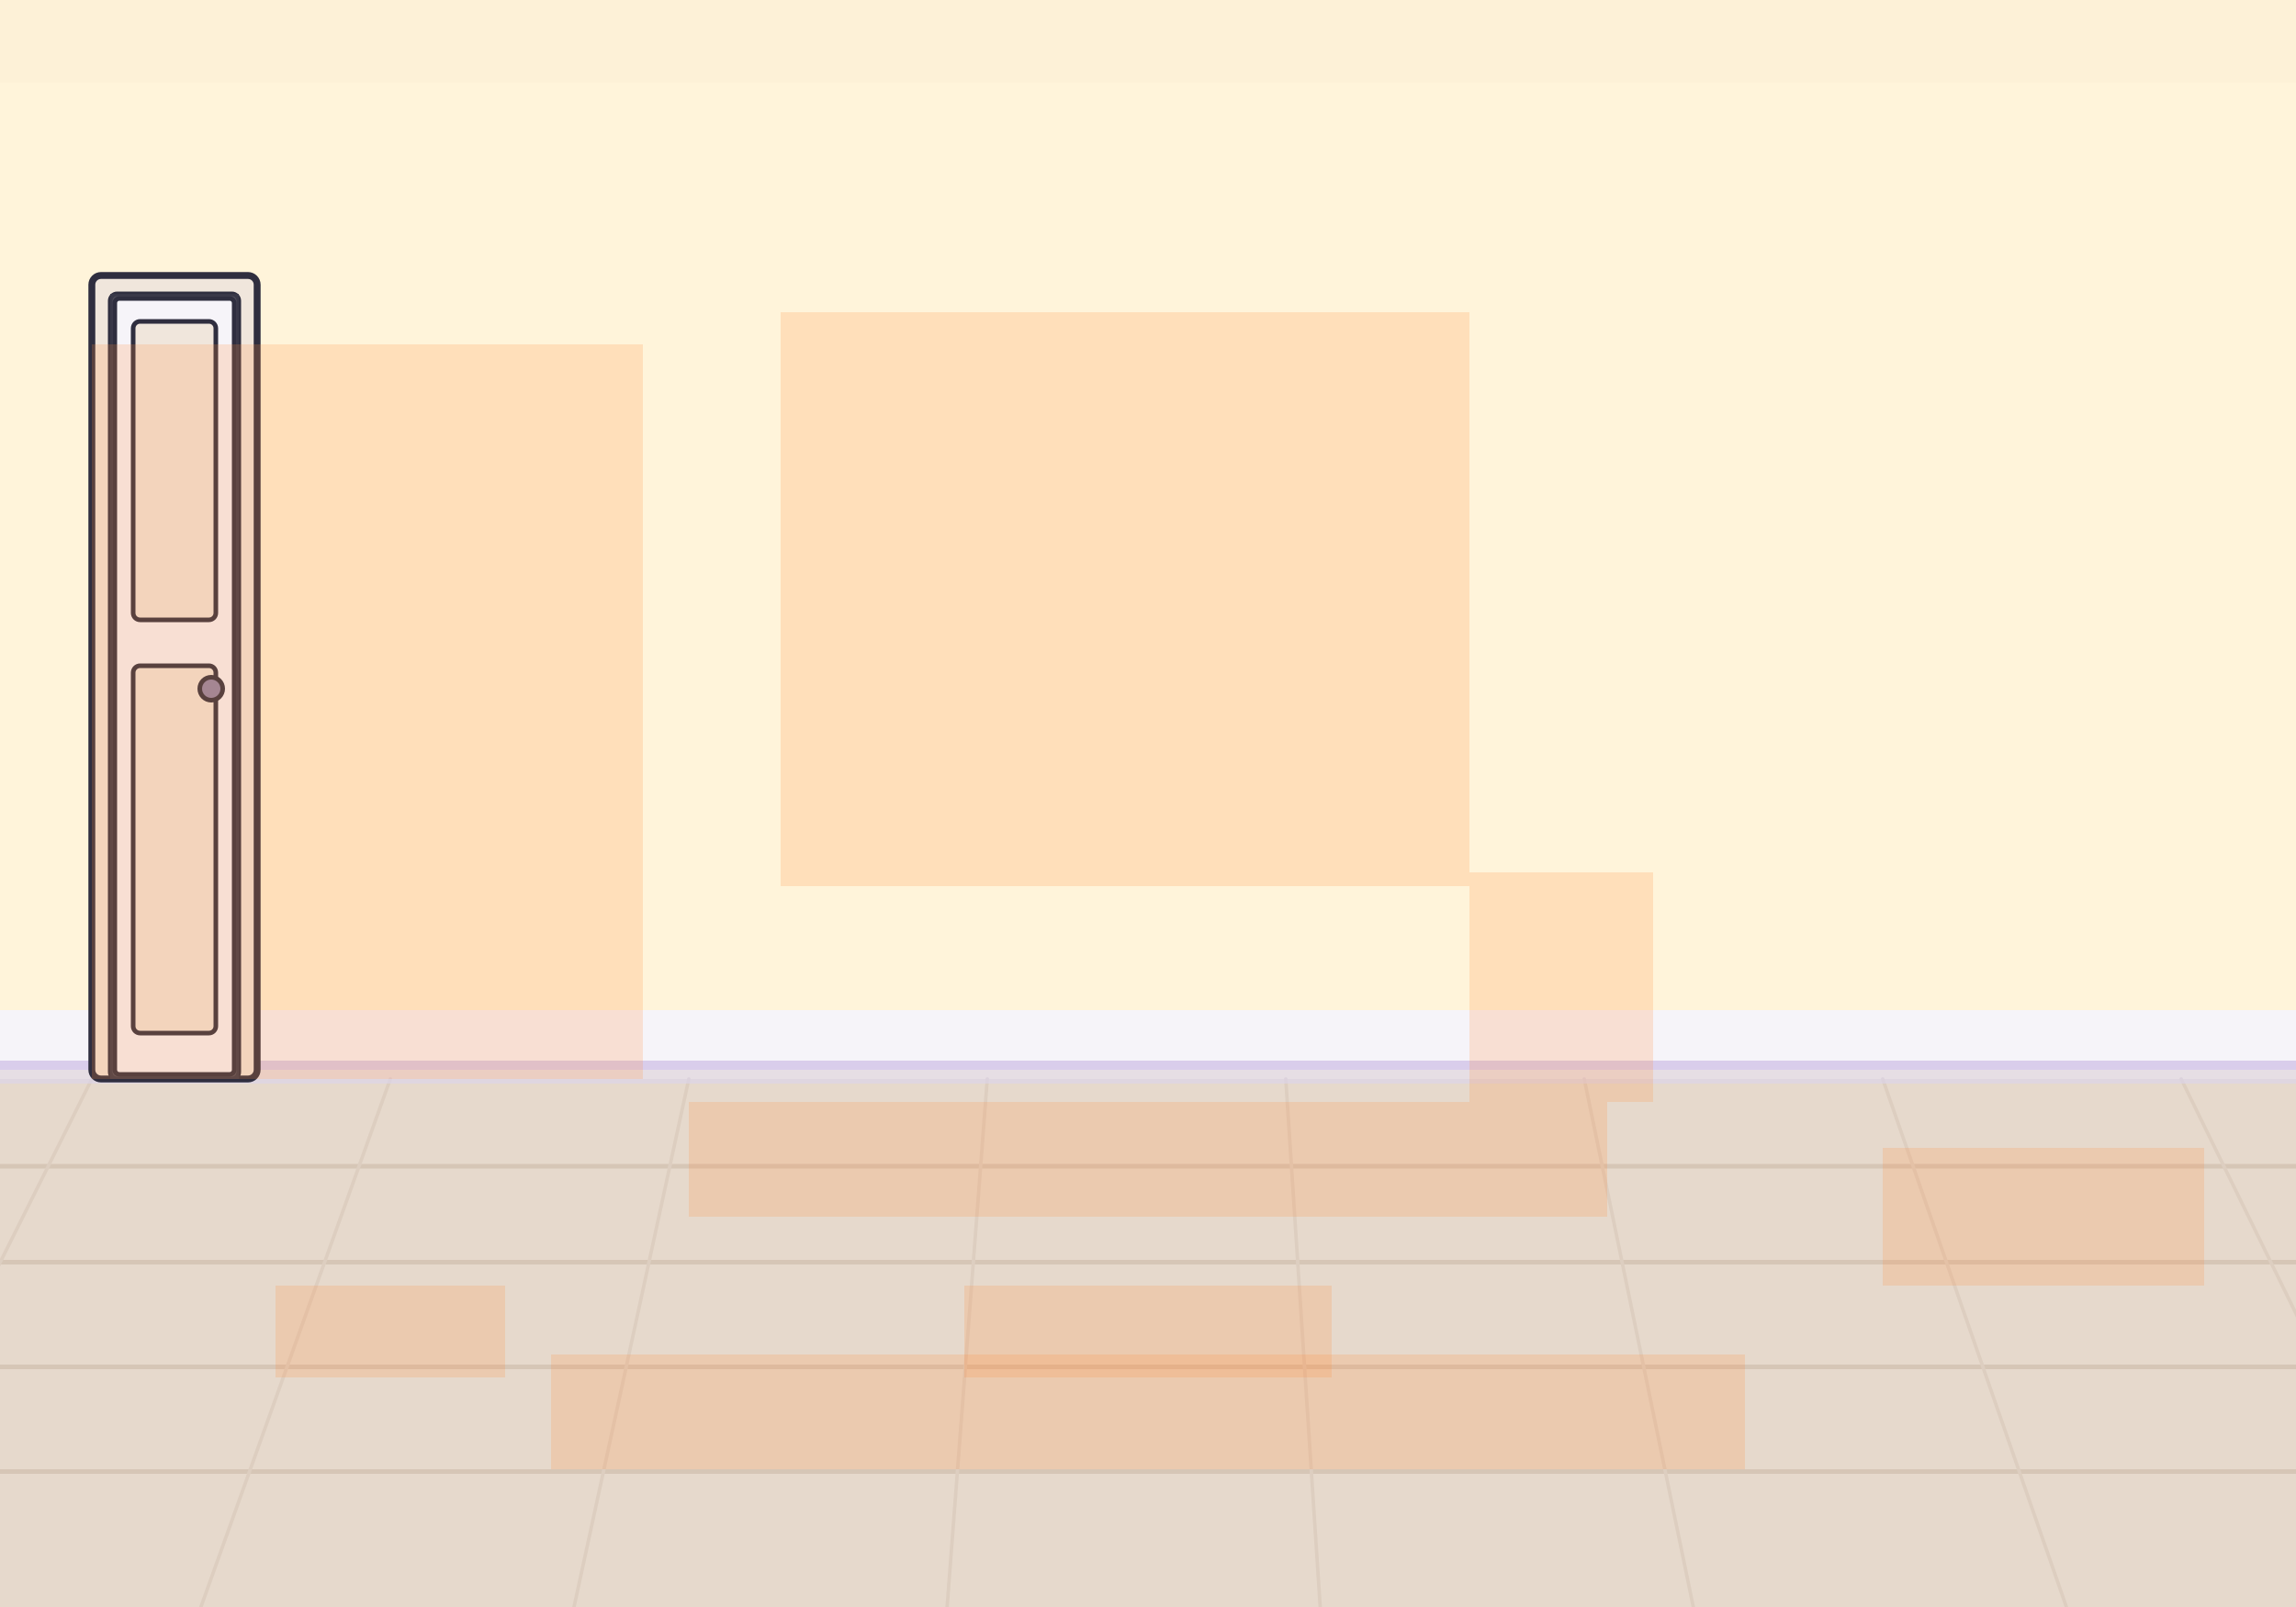
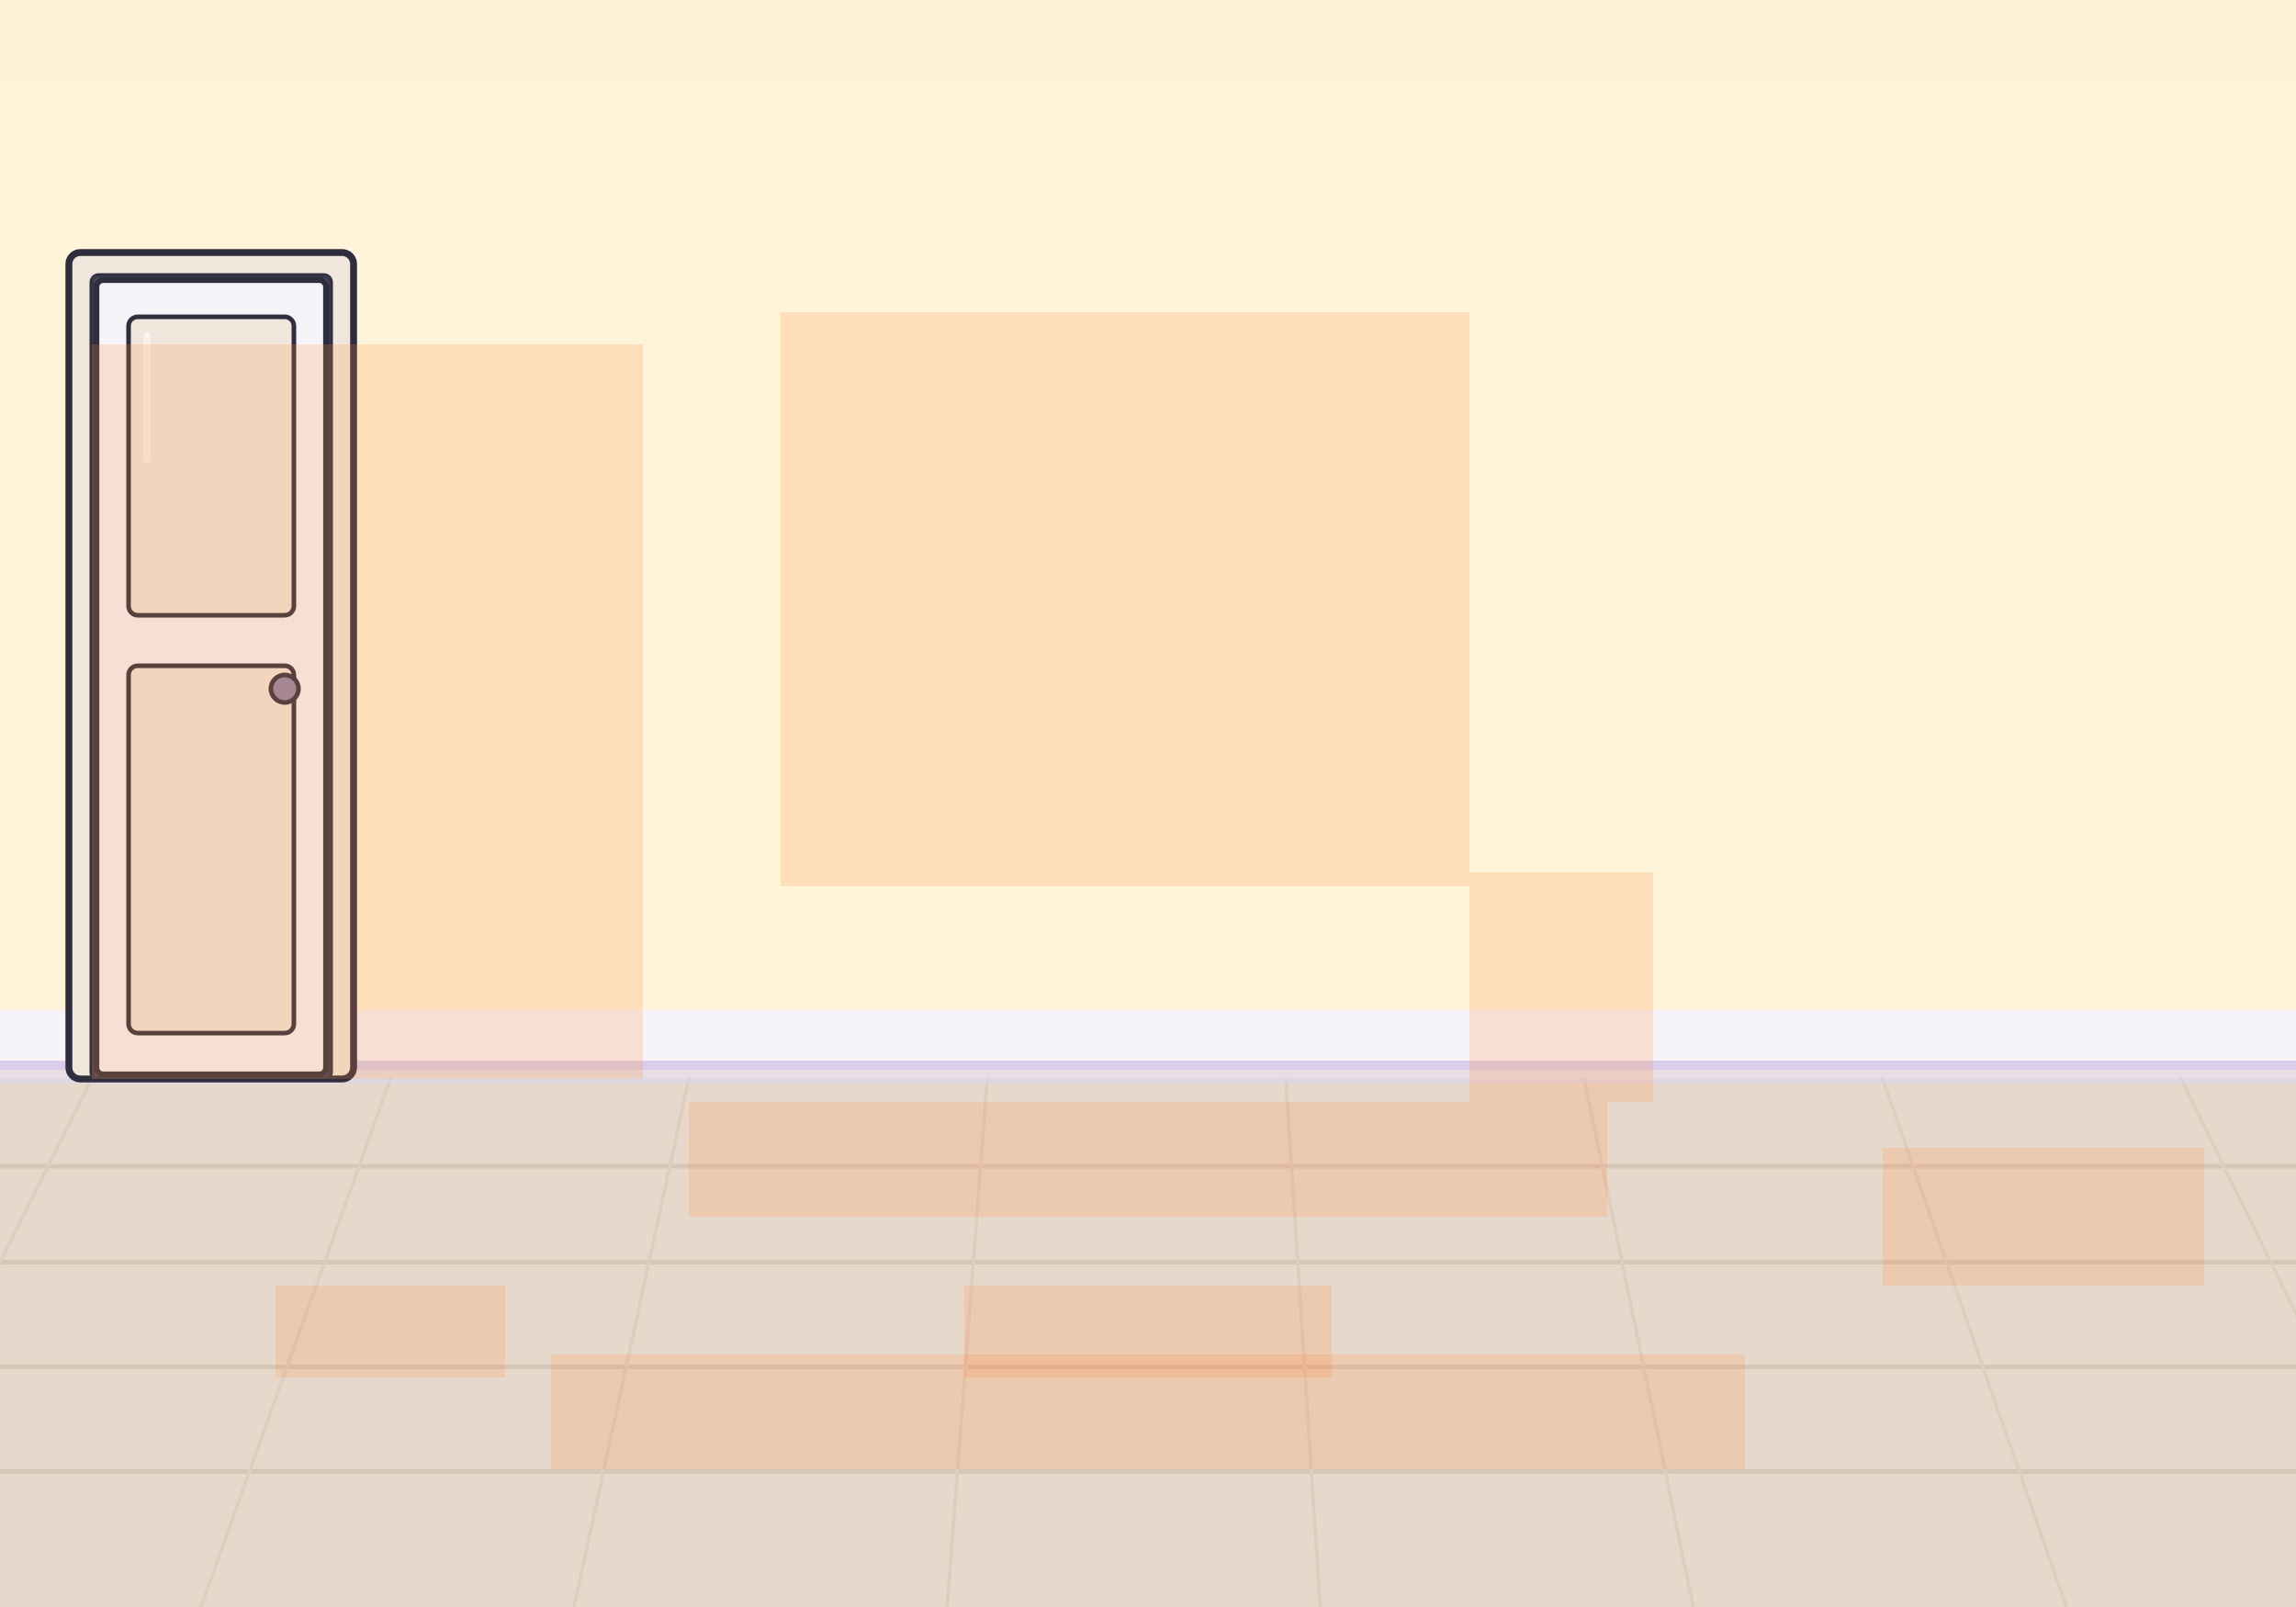
<svg xmlns="http://www.w3.org/2000/svg" viewBox="0 0 1000 700" width="1000" height="700">
  <g id="stěna">
    <rect x="0" y="0" width="1000" height="470" fill="#FFF4DA" stroke="none" />
    <rect x="0" y="0" width="1000" height="36" fill="#FBEFD6" stroke="none" opacity="0.6" />
  </g>
  <g id="podlaha">
    <rect x="0" y="470" width="1000" height="230" fill="#E6D9CC" stroke="none" />
    <path d="M 0 508 L 1000 508" stroke="#D6C6B6" stroke-width="2" stroke-linejoin="round" stroke-linecap="round" />
    <path d="M 0 549.8 L 1000 549.8" stroke="#D6C6B6" stroke-width="2" stroke-linejoin="round" stroke-linecap="round" />
    <path d="M 0 595.4 L 1000 595.4" stroke="#D6C6B6" stroke-width="2" stroke-linejoin="round" stroke-linecap="round" />
    <path d="M 0 641 L 1000 641" stroke="#D6C6B6" stroke-width="2" stroke-linejoin="round" stroke-linecap="round" />
    <path d="M 40 470 L -75 700" stroke="#DDCEC0" stroke-width="1.5" stroke-linejoin="round" stroke-linecap="round" />
    <path d="M 170 470 L 87.5 700" stroke="#DDCEC0" stroke-width="1.5" stroke-linejoin="round" stroke-linecap="round" />
    <path d="M 300 470 L 250 700" stroke="#DDCEC0" stroke-width="1.5" stroke-linejoin="round" stroke-linecap="round" />
    <path d="M 430 470 L 412.5 700" stroke="#DDCEC0" stroke-width="1.5" stroke-linejoin="round" stroke-linecap="round" />
    <path d="M 560 470 L 575 700" stroke="#DDCEC0" stroke-width="1.5" stroke-linejoin="round" stroke-linecap="round" />
    <path d="M 690 470 L 737.5 700" stroke="#DDCEC0" stroke-width="1.5" stroke-linejoin="round" stroke-linecap="round" />
    <path d="M 820 470 L 900 700" stroke="#DDCEC0" stroke-width="1.5" stroke-linejoin="round" stroke-linecap="round" />
    <path d="M 950 470 L 1062.5 700" stroke="#DDCEC0" stroke-width="1.5" stroke-linejoin="round" stroke-linecap="round" />
    <path d="M 1080 470 L 1225 700" stroke="#DDCEC0" stroke-width="1.5" stroke-linejoin="round" stroke-linecap="round" />
  </g>
  <g id="lišta">
    <rect x="0" y="440" width="1000" height="26" fill="#F6F4F9" stroke="none" />
    <rect x="0" y="462" width="1000" height="4" fill="#D9CDEB" stroke="none" />
    <rect x="0" y="466" width="1000" height="6" fill="#DCD4E8" stroke="none" opacity="0.7" />
  </g>
  <g id="rám levý">
-     <rect x="40" y="120" width="72" height="350" rx="4" fill="#F0E6DC" stroke="#2F2E3F" stroke-width="3" stroke-linejoin="round" stroke-linecap="round" />
-     <rect x="48" y="128" width="56" height="342" rx="3" fill="#D8C7C0" stroke="#2F2E3F" stroke-width="2" stroke-linejoin="round" stroke-linecap="round" />
-     <rect x="48" y="128" width="56" height="342" fill="#3B3A4A" stroke="none" opacity="0.85" />
+     <rect x="30" y="110" width="124" height="360" rx="5" fill="#F0E6DC" stroke="#2F2E3F" stroke-width="3" stroke-linejoin="round" stroke-linecap="round" />
+     <rect x="40" y="120" width="104" height="350" rx="3" fill="#D8C7C0" stroke="#2F2E3F" stroke-width="2" stroke-linejoin="round" stroke-linecap="round" />
+     <rect x="40" y="120" width="104" height="350" fill="#3B3A4A" stroke="none" opacity="0.85" />
  </g>
  <g id="křídlo levé">
-     <rect x="50" y="130" width="52" height="338" rx="2" fill="#F6F4F9" stroke="#2F2E3F" stroke-width="2" stroke-linejoin="round" stroke-linecap="round" />
-     <rect x="58" y="140" width="36" height="130" rx="3" fill="#F0E6DC" stroke="#2F2E3F" stroke-width="2" stroke-linejoin="round" stroke-linecap="round" />
-     <rect x="58" y="290" width="36" height="160" rx="3" fill="#F0E6DC" stroke="#2F2E3F" stroke-width="2" stroke-linejoin="round" stroke-linecap="round" />
-     <circle cx="92" cy="300" r="5" fill="#8F84A8" stroke="#2F2E3F" stroke-width="2" stroke-linejoin="round" stroke-linecap="round" />
+     <rect x="42" y="122" width="100" height="346" rx="3" fill="#F6F4F9" stroke="#2F2E3F" stroke-width="2.5" stroke-linejoin="round" stroke-linecap="round" />
+     <rect x="56" y="138" width="72" height="130" rx="4" fill="#F0E6DC" stroke="#2F2E3F" stroke-width="2" stroke-linejoin="round" stroke-linecap="round" />
+     <rect x="56" y="290" width="72" height="160" rx="4" fill="#F0E6DC" stroke="#2F2E3F" stroke-width="2" stroke-linejoin="round" stroke-linecap="round" />
+     <circle cx="124" cy="300" r="6" fill="#8F84A8" stroke="#2F2E3F" stroke-width="2" stroke-linejoin="round" stroke-linecap="round" />
+     <path d="M 64 146 L 64 200" fill="none" stroke="#FFFFFF" stroke-width="3" stroke-linejoin="round" stroke-linecap="round" opacity="0.5" />
  </g>
  <rect id="@slot psací stůl" x="300" y="480" width="400" height="50" fill="#FF8C3D" opacity="0.2" />
  <rect id="@slot křeslo" x="420" y="560" width="160" height="40" fill="#FF8C3D" opacity="0.2" />
  <rect id="@slot lampa" x="640" y="380" width="80" height="100" fill="#FF8C3D" opacity="0.2" />
  <rect id="@slot police" x="40" y="150" width="240" height="320" fill="#FF8C3D" opacity="0.2" />
  <rect id="@slot květina" x="820" y="500" width="140" height="60" fill="#FF8C3D" opacity="0.2" />
  <rect id="@slot koš" x="120" y="560" width="100" height="40" fill="#FF8C3D" opacity="0.2" />
  <rect id="@slot okno" x="340" y="136" width="300" height="250" fill="#FF8C3D" opacity="0.2" />
  <rect id="@slot koberec" x="240" y="590" width="520" height="50" fill="#FF8C3D" opacity="0.2" />
</svg>
